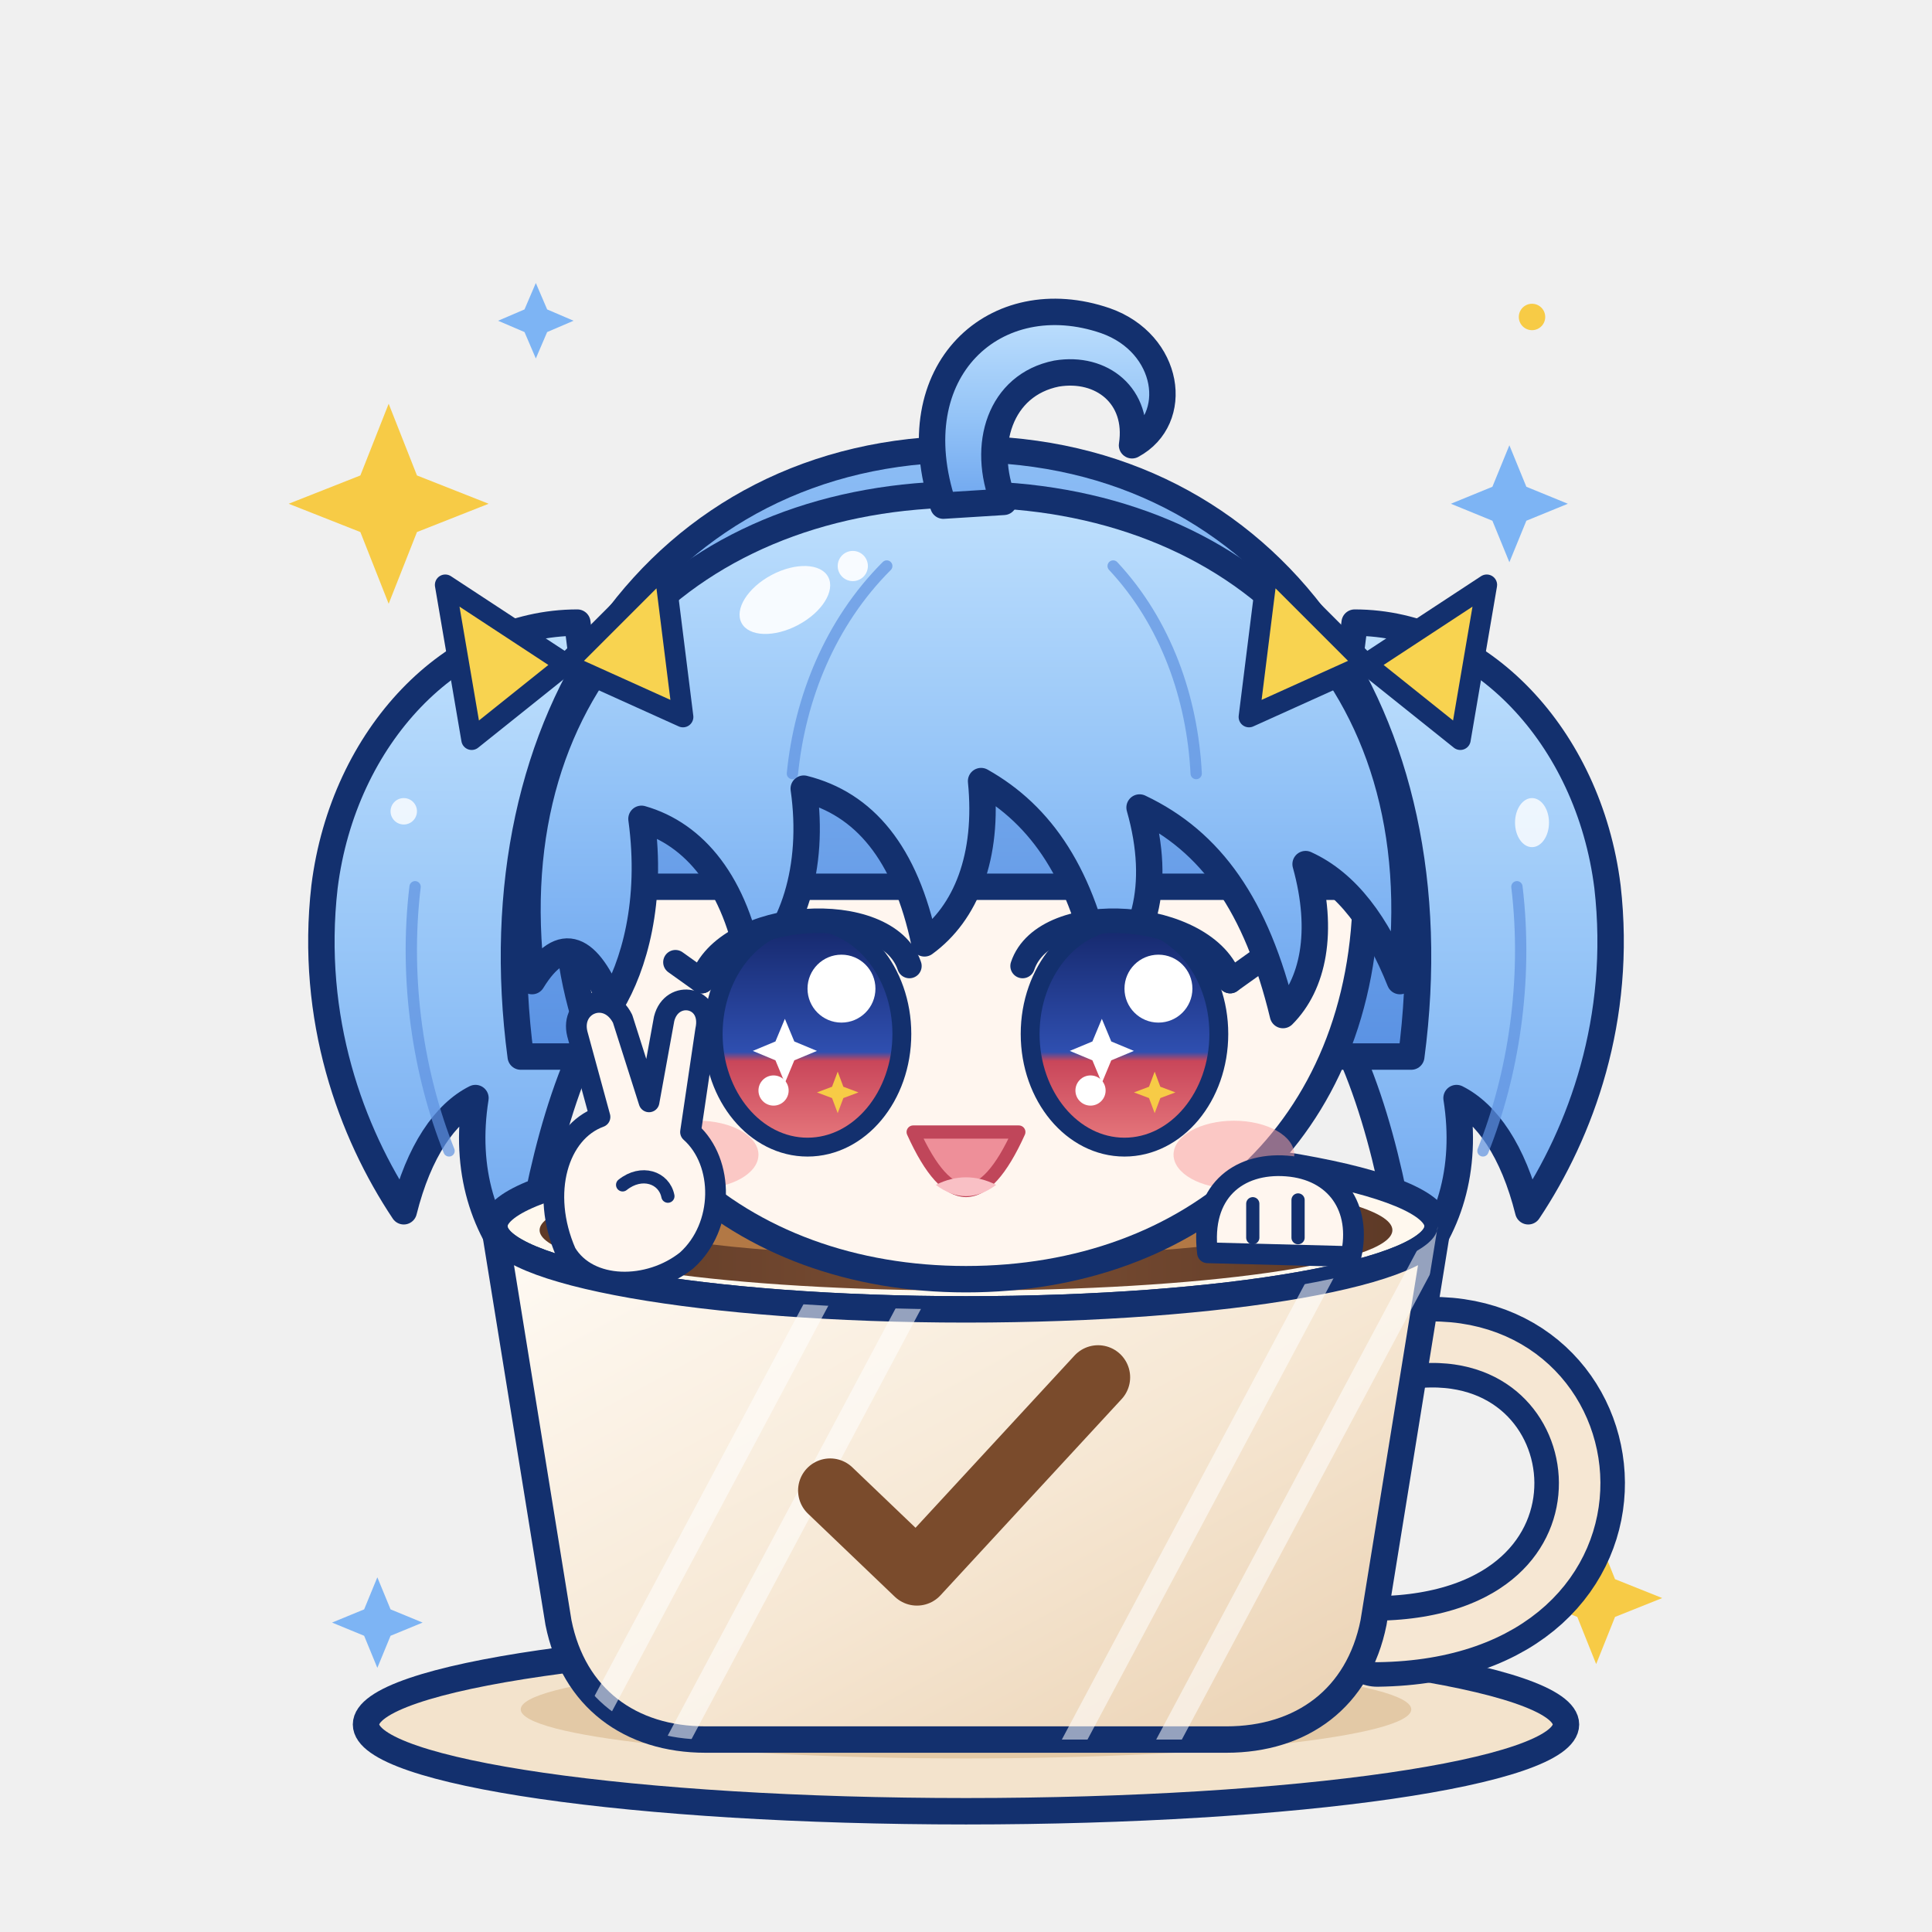
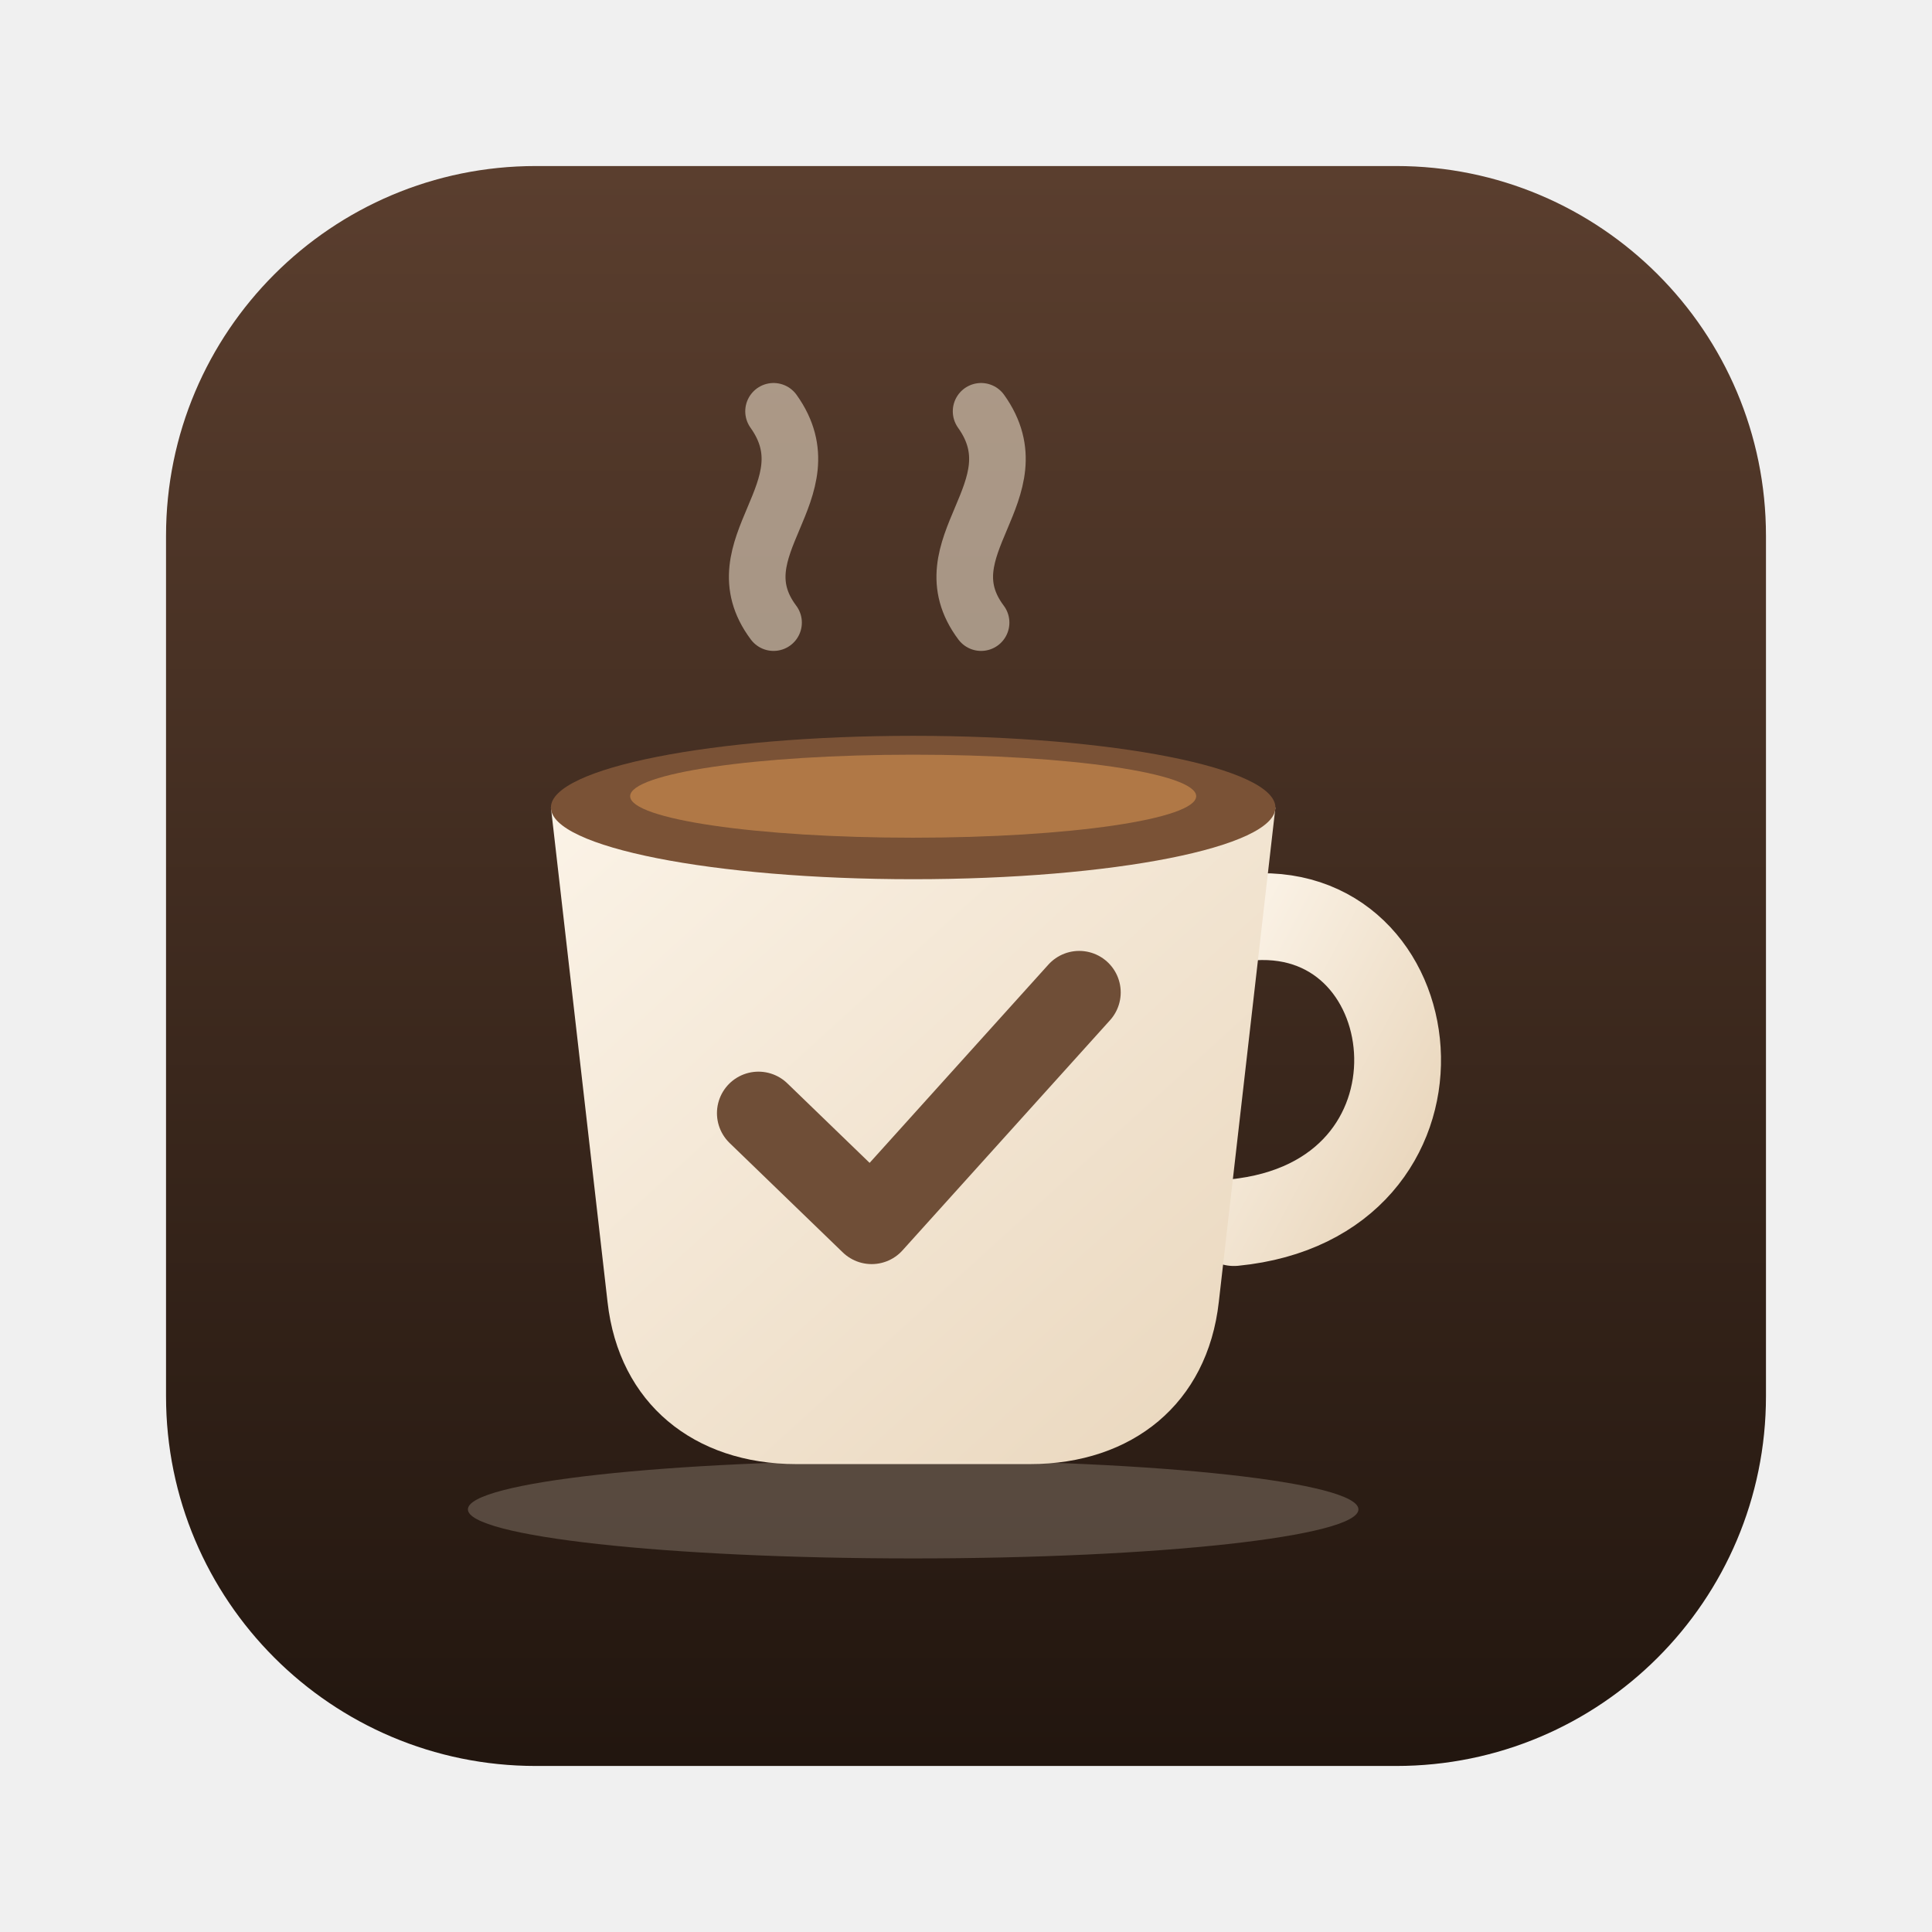
<svg xmlns="http://www.w3.org/2000/svg" viewBox="0 0 1024 1024">
  <defs>
-     <linearGradient id="hair" x1="0" y1="0" x2="0" y2="1">
-       <stop offset="0" stop-color="#BFE0FD" />
-       <stop offset=".55" stop-color="#93C3F7" />
-       <stop offset="1" stop-color="#6EA6EF" />
-     </linearGradient>
-     <linearGradient id="hairDeep" x1="0" y1="0" x2="0" y2="1">
-       <stop offset="0" stop-color="#8CBDF5" />
-       <stop offset="1" stop-color="#5A92E3" />
-     </linearGradient>
-     <linearGradient id="iris" x1="0" y1="0" x2="0" y2="1">
-       <stop offset="0" stop-color="#15276A" />
-       <stop offset=".58" stop-color="#2F4FB0" />
-       <stop offset=".62" stop-color="#C9465A" />
-       <stop offset="1" stop-color="#E77A7E" />
+     <linearGradient id="bg" x1="0" y1="0" x2="0" y2="1">
+       <stop offset="0" stop-color="#5A3E2E" />
+       <stop offset="1" stop-color="#22160F" />
    </linearGradient>
    <linearGradient id="cup" x1="0" y1="0" x2="1" y2="1">
-       <stop offset="0" stop-color="#FFFBF5" />
-       <stop offset=".55" stop-color="#F6E7D3" />
-       <stop offset="1" stop-color="#E9CFAF" />
+       <stop offset="0" stop-color="#FBF3E7" />
+       <stop offset="1" stop-color="#E9D6BC" />
    </linearGradient>
-     <linearGradient id="kopi" x1="0" y1="0" x2="1" y2="0">
-       <stop offset="0" stop-color="#5E3A27" />
-       <stop offset=".5" stop-color="#7B4E33" />
-       <stop offset="1" stop-color="#5E3A27" />
-     </linearGradient>
-     <clipPath id="cupClip">
-       <path d="M262 650 A250 44 0 0 0 762 650 L728 860 C720 900 690 922 650 922 H374 C334 922 304 900 296 860 Z" />
-     </clipPath>
  </defs>
-   <g fill="#F7CB46">
-     <path d="M206 214 l15 38 38 15 -38 15 -15 38 -15 -38 -38 -15 38 -15z" />
-     <path d="M846 812 l10 25 25 10 -25 10 -10 25 -10 -25 -25 -10 25 -10z" />
-     <circle cx="812" cy="168" r="7" />
+   <rect x="88" y="88" width="848" height="848" rx="196" fill="url(#bg)" />
+   <g fill="none" stroke="#F4E7D4" stroke-width="30" stroke-linecap="round" opacity=".55">
+     <path d="M410 330c-30-40 30-70 0-112" />
+     <path d="M520 330c-30-40 30-70 0-112" />
  </g>
-   <g fill="#7DB4F4">
-     <path d="M800 236 l9 22 22 9 -22 9 -9 22 -9 -22 -22 -9 22 -9z" />
-     <path d="M200 836 l7 17 17 7 -17 7 -7 17 -7 -17 -17 -7 17 -7z" />
-     <path d="M284 150 l6 14 14 6 -14 6 -6 14 -6 -14 -14 -6 14 -6z" />
-   </g>
-   <ellipse cx="512" cy="914" rx="318" ry="46" fill="#F3E3CC" stroke="#13306E" stroke-width="14" />
-   <ellipse cx="512" cy="906" rx="236" ry="26" fill="#E3C9A6" />
-   <g stroke="#13306E" stroke-width="14" stroke-linejoin="round" stroke-linecap="round">
-     <path d="M306 330 C240 330 182 390 172 470 C164 540 186 600 214 642 C222 610 236 590 252 582 C246 620 256 652 278 676 C286 620 300 560 330 520 Z" fill="url(#hair)" />
-     <path d="M718 330 C784 330 842 390 852 470 C860 540 838 600 810 642 C802 610 788 590 772 582 C778 620 768 652 746 676 C738 620 724 560 694 520 Z" fill="url(#hair)" />
-     <path d="M276 560 C252 380 350 238 512 238 C674 238 772 380 748 560 Z" fill="url(#hairDeep)" />
-     <ellipse cx="512" cy="650" rx="250" ry="44" fill="#FFF8EE" />
-   </g>
-   <ellipse cx="512" cy="652" rx="226" ry="32" fill="url(#kopi)" />
-   <ellipse cx="512" cy="648" rx="176" ry="18" fill="#C98A4E" opacity=".75" />
-   <g stroke="#13306E" stroke-width="14" stroke-linejoin="round" stroke-linecap="round">
-     <path d="M300 470 C300 600 392 678 512 678 C632 678 724 600 724 470 Z" fill="#FFF6EF" />
-     <path d="M282 520 C262 360 368 262 512 262 C656 262 762 360 742 520              C730 490 714 468 692 458 C702 494 696 522 680 538              C666 480 642 446 604 428 C616 470 606 502 584 518              C574 464 552 432 520 414 C524 454 512 484 490 500              C480 452 458 426 426 418 C432 460 420 496 398 514              C390 468 368 442 340 434 C346 478 336 512 324 532              C312 502 298 494 282 520 Z" fill="url(#hair)" />
-     <path d="M500 268 C476 196 528 150 586 170 C620 182 626 222 600 236 C604 210 584 194 560 198 C530 204 520 236 532 266 Z" fill="url(#hair)" />
-   </g>
-   <g fill="none" stroke="#5E92E0" stroke-width="6" stroke-linecap="round" opacity=".7">
-     <path d="M470 300 C440 330 424 370 420 410" />
-     <path d="M590 300 C618 330 632 370 634 410" />
-     <path d="M220 470 C214 520 222 570 238 610" />
-     <path d="M804 470 C810 520 802 570 786 610" />
-   </g>
-   <g fill="#fff">
-     <ellipse cx="416" cy="318" rx="26" ry="15" transform="rotate(-28 416 318)" opacity=".9" />
-     <circle cx="452" cy="300" r="8" opacity=".9" />
-     <circle cx="214" cy="430" r="7" opacity=".8" />
-     <ellipse cx="812" cy="436" rx="9" ry="13" opacity=".8" />
-   </g>
-   <g stroke="#13306E" stroke-width="10">
-     <ellipse cx="428" cy="548" rx="50" ry="60" fill="url(#iris)" />
-     <ellipse cx="596" cy="548" rx="50" ry="60" fill="url(#iris)" />
-   </g>
-   <g fill="#fff">
-     <circle cx="446" cy="524" r="18" />
-     <circle cx="614" cy="524" r="18" />
-     <circle cx="410" cy="578" r="8" />
-     <circle cx="578" cy="578" r="8" />
-     <path d="M416 540 l5 12 12 5 -12 5 -5 12 -5 -12 -12 -5 12 -5z" />
-     <path d="M584 540 l5 12 12 5 -12 5 -5 12 -5 -12 -12 -5 12 -5z" />
-   </g>
-   <g fill="#F7CB46">
-     <path d="M444 568 l3 8 8 3 -8 3 -3 8 -3 -8 -8 -3 8 -3z" />
-     <path d="M612 568 l3 8 8 3 -8 3 -3 8 -3 -8 -8 -3 8 -3z" />
-   </g>
-   <g fill="none" stroke="#13306E" stroke-width="13" stroke-linecap="round">
-     <path d="M372 520 C384 482 470 476 482 512" />
-     <path d="M652 520 C640 482 554 476 542 512" />
-     <path d="M372 520 l-14 -10" />
-     <path d="M652 520 l14 -10" />
-   </g>
-   <g fill="#F7A3A3" opacity=".55">
-     <ellipse cx="370" cy="612" rx="32" ry="18" />
-     <ellipse cx="654" cy="612" rx="32" ry="18" />
-   </g>
-   <path d="M484 600 Q512 662 540 600 Z" fill="#EE8F99" stroke="#C0465A" stroke-width="7" stroke-linejoin="round" />
-   <path d="M496 628 Q512 640 528 628 Q512 620 496 628 Z" fill="#F9C0C5" />
-   <g fill="#F8D350" stroke="#13306E" stroke-width="11" stroke-linejoin="round">
-     <path d="M300 352 L236 310 L250 392 Z" />
-     <path d="M300 352 L352 300 L362 380 Z" />
-     <path d="M724 352 L788 310 L774 392 Z" />
-     <path d="M724 352 L672 300 L662 380 Z" />
-   </g>
-   <g stroke="#13306E" stroke-width="14" stroke-linejoin="round" stroke-linecap="round">
-     <path d="M748 712 C860 700 880 868 730 870" fill="none" stroke-width="48" />
-     <path d="M748 712 C860 700 880 868 730 870" fill="none" stroke="#F6E7D3" stroke-width="22" />
-     <path d="M262 650 A250 44 0 0 0 762 650 L728 860 C720 900 690 922 650 922 H374 C334 922 304 900 296 860 Z" fill="url(#cup)" />
-   </g>
-   <g clip-path="url(#cupClip)" stroke="#fff" stroke-width="12" opacity=".55">
-     <path d="M300 940 L460 640" />
-     <path d="M350 940 L510 640" />
-     <path d="M560 940 L720 640" />
-     <path d="M610 940 L770 640" />
-   </g>
-   <path d="M440 790 l46 44 96 -104" fill="none" stroke="#7A4B2C" stroke-width="34" stroke-linecap="round" stroke-linejoin="round" />
-   <g fill="#FFF6EF" stroke="#13306E" stroke-width="11" stroke-linejoin="round" stroke-linecap="round">
-     <path d="M300 664 C286 632 296 600 318 592 L306 548 C302 532 322 524 330 540 L344 584 L352 540 C356 524 378 528 374 546 L366 600 C384 616 384 650 364 668 C344 684 312 684 300 664 Z" />
-   </g>
-   <path d="M330 628 C340 620 352 624 354 634" fill="none" stroke="#13306E" stroke-width="7" stroke-linecap="round" />
-   <path d="M640 664 C636 632 656 616 682 618 C708 620 722 640 716 666 Z" fill="#FFF6EF" stroke="#13306E" stroke-width="11" stroke-linejoin="round" />
-   <g fill="none" stroke="#13306E" stroke-width="7" stroke-linecap="round">
-     <path d="M664 638 v18" />
-     <path d="M688 636 v20" />
-   </g>
+   <path d="M664 486c96-6 112 150 -10 162" fill="none" stroke="url(#cup)" stroke-width="46" stroke-linecap="round" />
+   <path d="M292 428h384l-30 262c-6 54-46 86-100 86H422c-54 0-94-32-100-86z" fill="url(#cup)" />
+   <ellipse cx="484" cy="428" rx="192" ry="38" fill="#7A5236" />
+   <ellipse cx="484" cy="422" rx="150" ry="22" fill="#C8894D" opacity=".7" />
+   <path d="M402 590l60 58 110-122" fill="none" stroke="#6F4E37" stroke-width="44" stroke-linecap="round" stroke-linejoin="round" />
+   <ellipse cx="484" cy="800" rx="236" ry="26" fill="#F4E7D4" opacity=".22" />
</svg>
